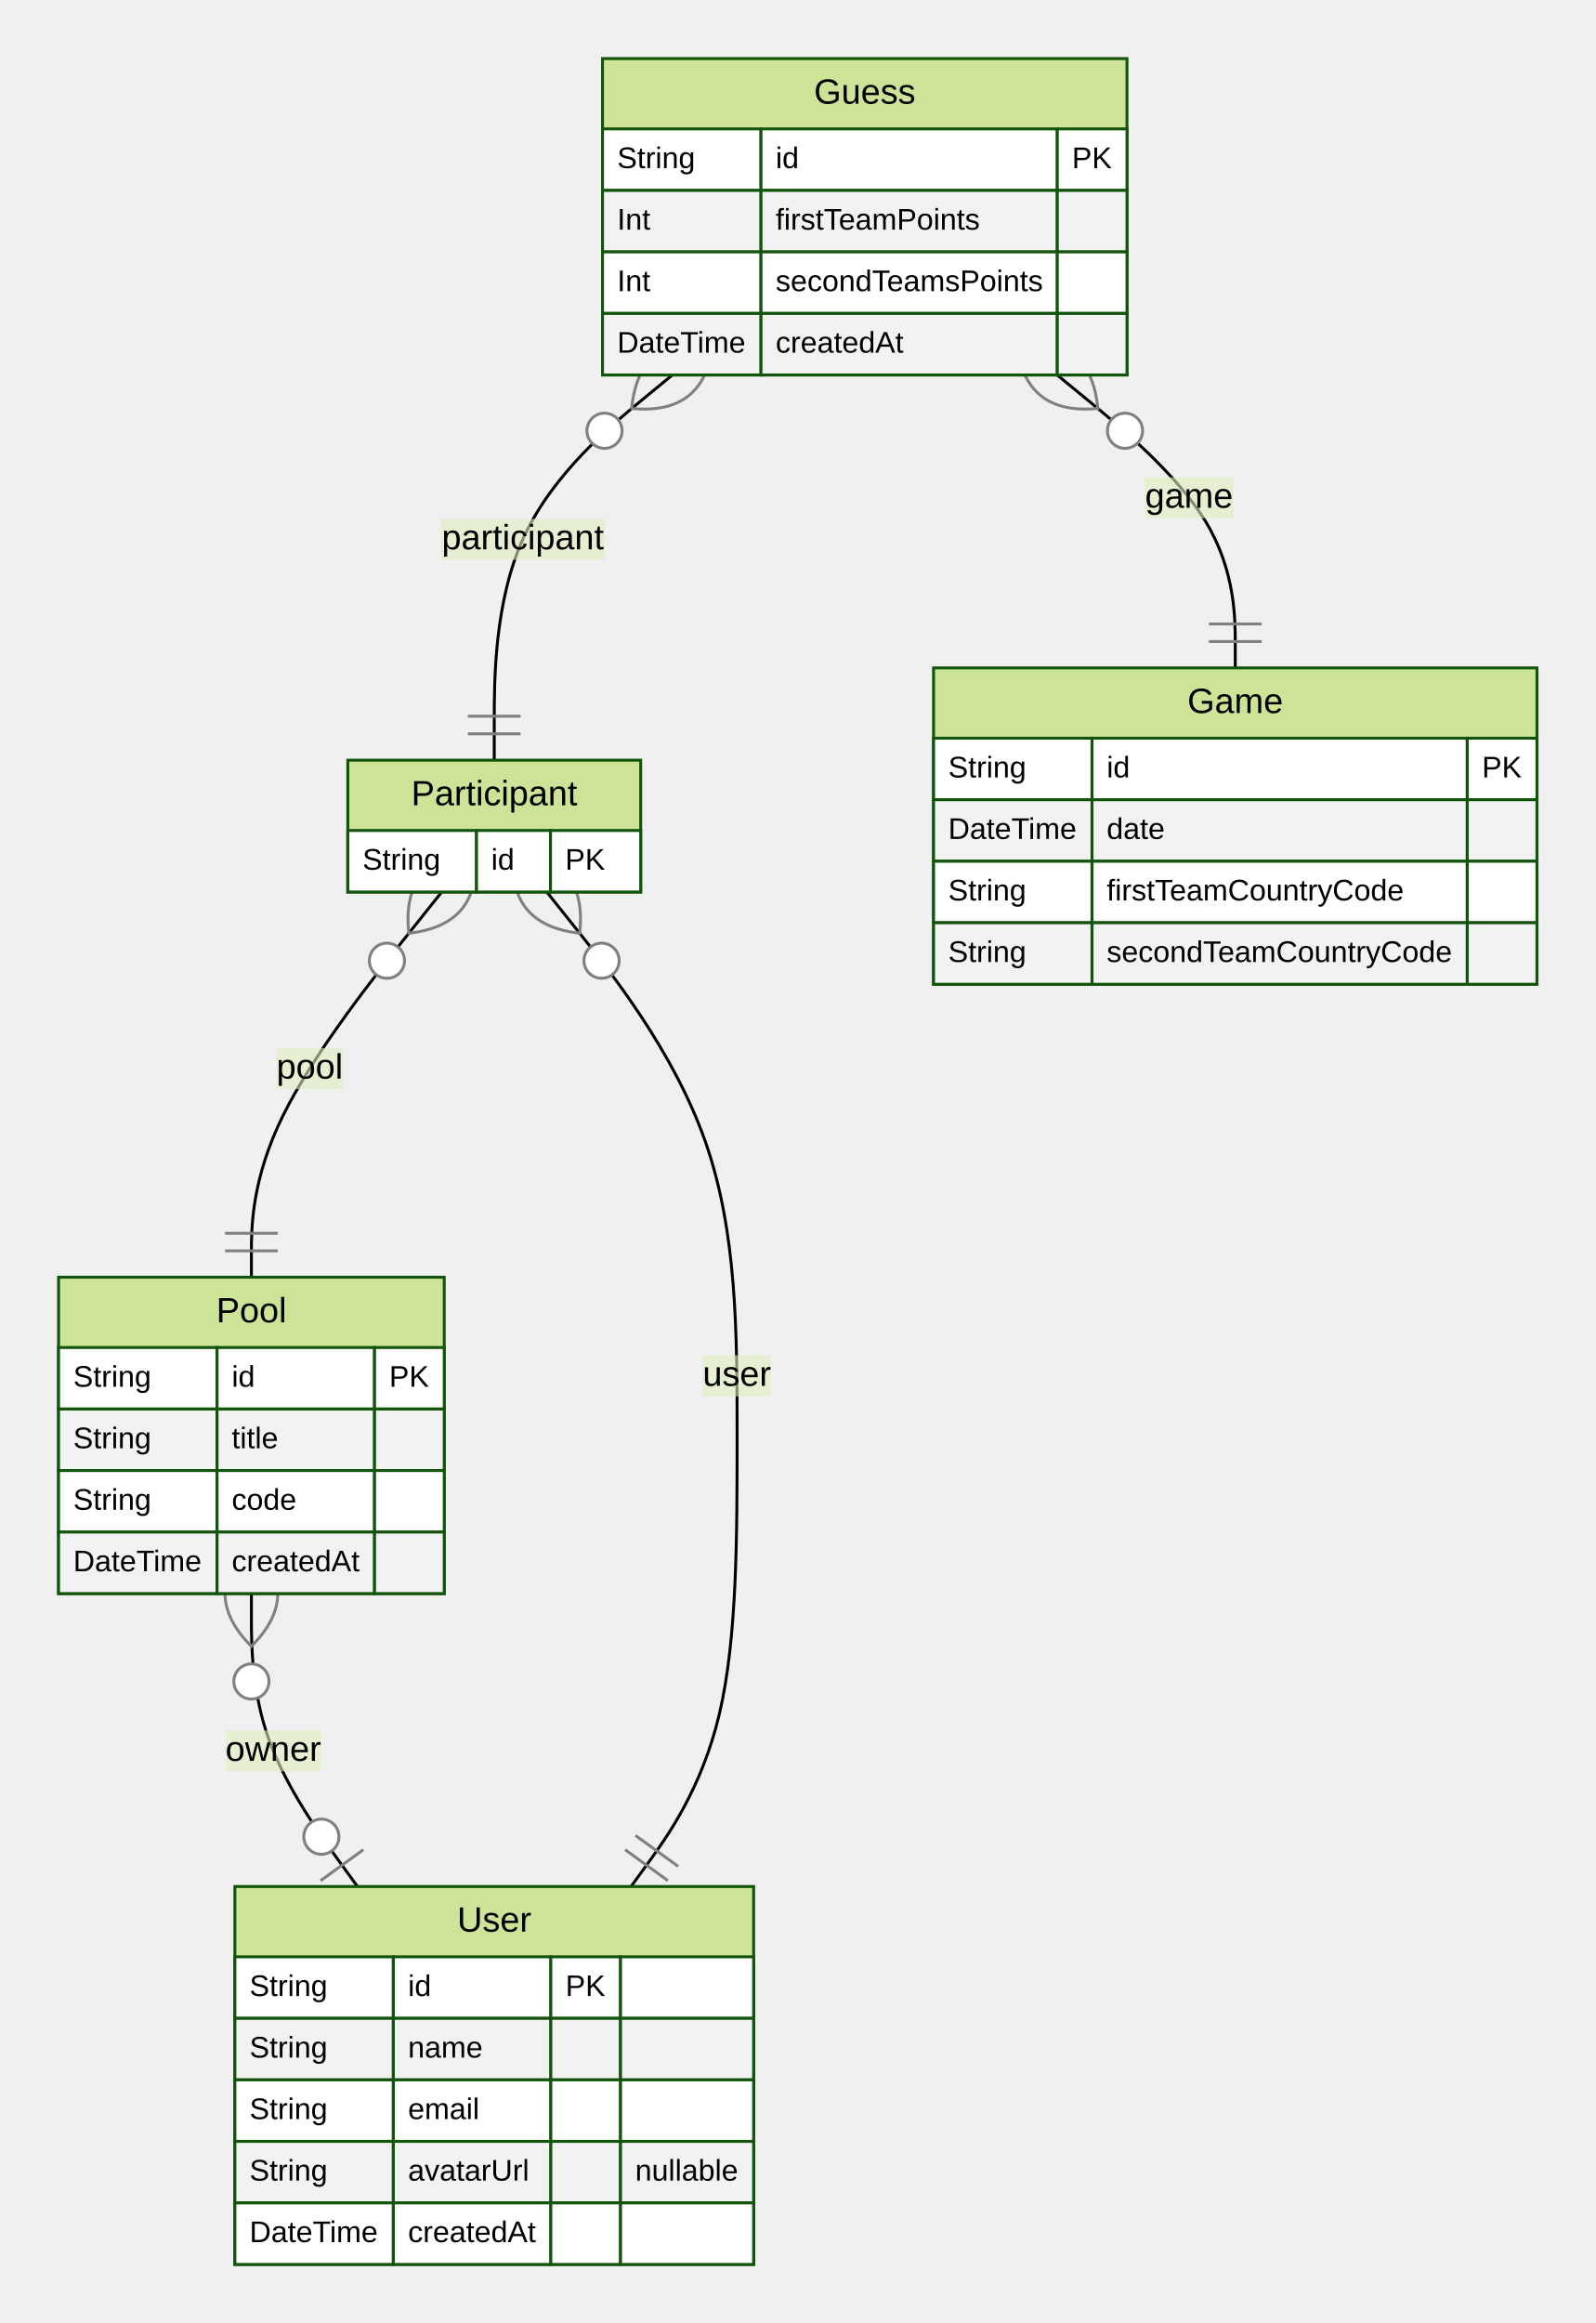
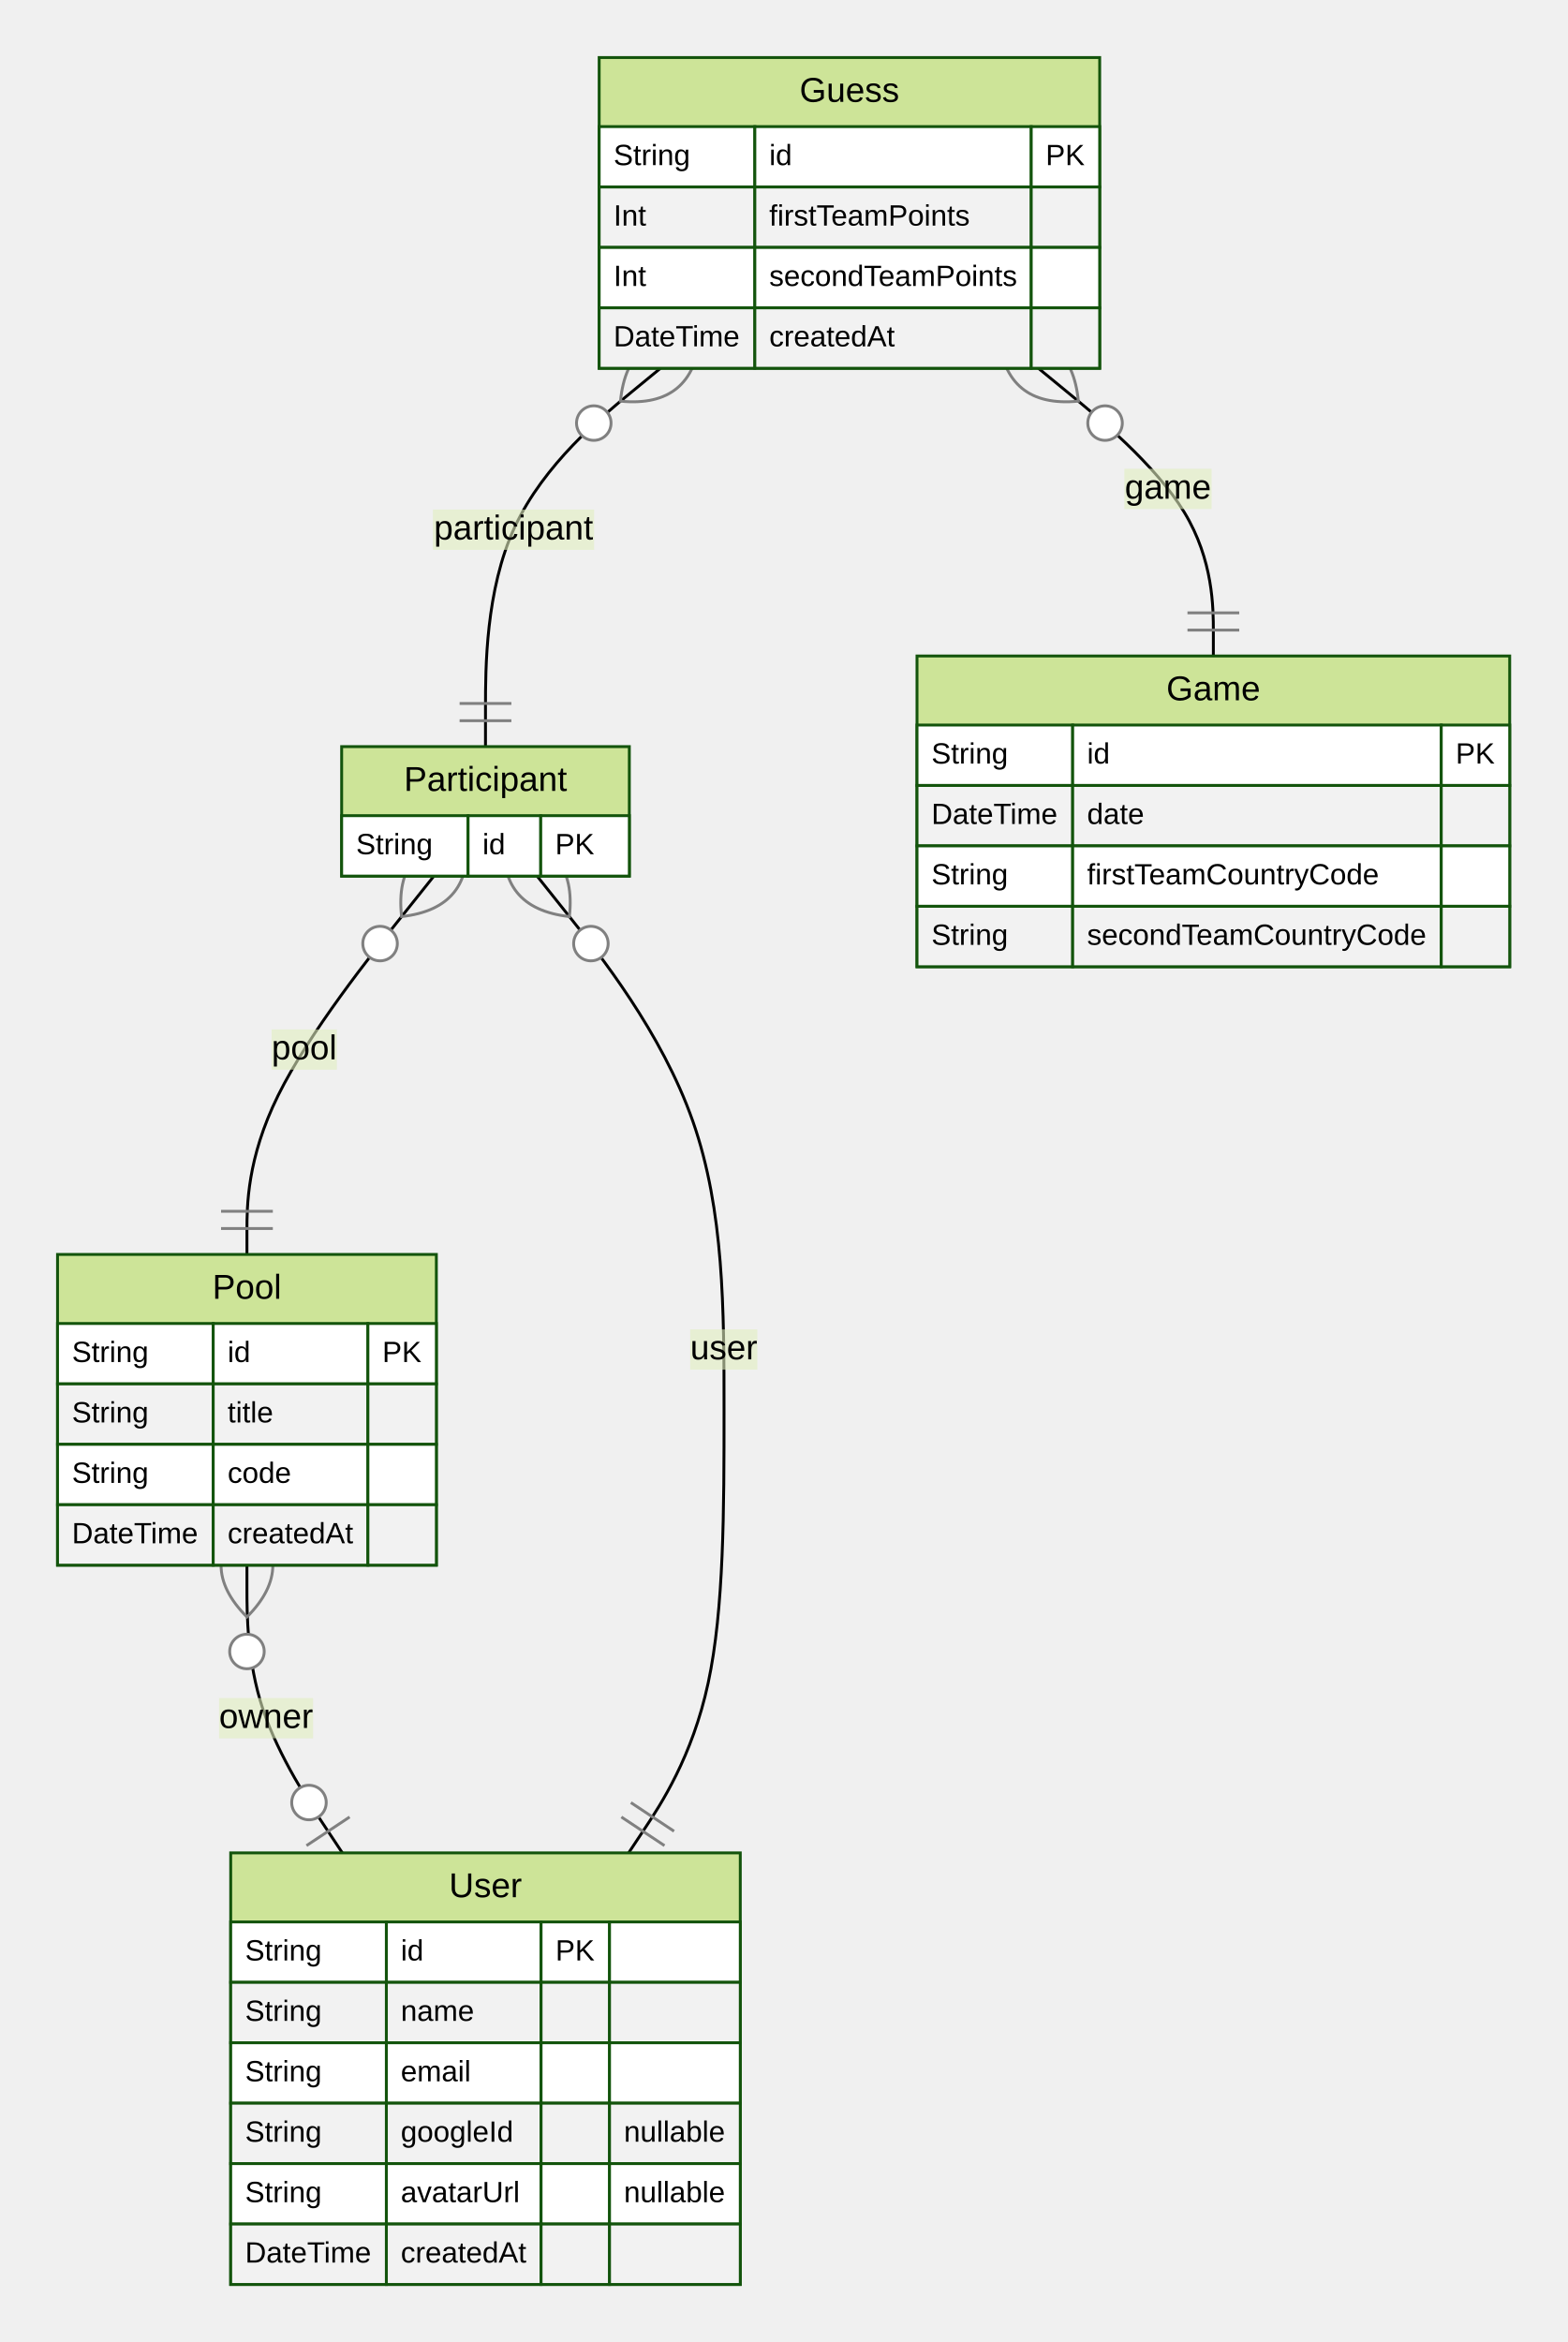
- <svg xmlns="http://www.w3.org/2000/svg" aria-labelledby="chart-title-mermaid-0 chart-desc-mermaid-0" role="img" viewBox="0 0 544.791 793" style="max-width: 544.791px; background-color: white;" width="100%" id="mermaid-0">
+ <svg xmlns="http://www.w3.org/2000/svg" aria-labelledby="chart-title-mermaid-0 chart-desc-mermaid-0" role="img" viewBox="0 0 544.791 814" style="max-width: 544.791px; background-color: white;" width="100%" id="mermaid-0">
  <style>#mermaid-0 {font-family:"trebuchet ms",verdana,arial,sans-serif;font-size:16px;fill:#000000;}#mermaid-0 .error-icon{fill:#552222;}#mermaid-0 .error-text{fill:#552222;stroke:#552222;}#mermaid-0 .edge-thickness-normal{stroke-width:2px;}#mermaid-0 .edge-thickness-thick{stroke-width:3.5px;}#mermaid-0 .edge-pattern-solid{stroke-dasharray:0;}#mermaid-0 .edge-pattern-dashed{stroke-dasharray:3;}#mermaid-0 .edge-pattern-dotted{stroke-dasharray:2;}#mermaid-0 .marker{fill:#000000;stroke:#000000;}#mermaid-0 .marker.cross{stroke:#000000;}#mermaid-0 svg{font-family:"trebuchet ms",verdana,arial,sans-serif;font-size:16px;}#mermaid-0 .entityBox{fill:#cde498;stroke:#13540c;}#mermaid-0 .attributeBoxOdd{fill:#ffffff;stroke:#13540c;}#mermaid-0 .attributeBoxEven{fill:#f2f2f2;stroke:#13540c;}#mermaid-0 .relationshipLabelBox{fill:hsl(78.158, 58.462%, 84.51%);opacity:0.7;background-color:hsl(78.158, 58.462%, 84.51%);}#mermaid-0 .relationshipLabelBox rect{opacity:0.5;}#mermaid-0 .relationshipLine{stroke:#000000;}#mermaid-0 :root{--mermaid-font-family:"trebuchet ms",verdana,arial,sans-serif;}</style>
  <g />
  <defs>
    <marker orient="auto" markerHeight="18" markerWidth="18" refY="9" refX="0" id="ONLY_ONE_START">
      <path d="M9,0 L9,18 M15,0 L15,18" fill="none" stroke="gray" />
    </marker>
  </defs>
  <defs>
    <marker orient="auto" markerHeight="18" markerWidth="18" refY="9" refX="18" id="ONLY_ONE_END">
      <path d="M3,0 L3,18 M9,0 L9,18" fill="none" stroke="gray" />
    </marker>
  </defs>
  <defs>
    <marker orient="auto" markerHeight="18" markerWidth="30" refY="9" refX="0" id="ZERO_OR_ONE_START">
      <circle r="6" cy="9" cx="21" fill="white" stroke="gray" />
      <path d="M9,0 L9,18" fill="none" stroke="gray" />
    </marker>
  </defs>
  <defs>
    <marker orient="auto" markerHeight="18" markerWidth="30" refY="9" refX="30" id="ZERO_OR_ONE_END">
      <circle r="6" cy="9" cx="9" fill="white" stroke="gray" />
      <path d="M21,0 L21,18" fill="none" stroke="gray" />
    </marker>
  </defs>
  <defs>
    <marker orient="auto" markerHeight="36" markerWidth="45" refY="18" refX="18" id="ONE_OR_MORE_START">
      <path d="M0,18 Q 18,0 36,18 Q 18,36 0,18 M42,9 L42,27" fill="none" stroke="gray" />
    </marker>
  </defs>
  <defs>
    <marker orient="auto" markerHeight="36" markerWidth="45" refY="18" refX="27" id="ONE_OR_MORE_END">
      <path d="M3,9 L3,27 M9,18 Q27,0 45,18 Q27,36 9,18" fill="none" stroke="gray" />
    </marker>
  </defs>
  <defs>
    <marker orient="auto" markerHeight="36" markerWidth="57" refY="18" refX="18" id="ZERO_OR_MORE_START">
      <circle r="6" cy="18" cx="48" fill="white" stroke="gray" />
      <path d="M0,18 Q18,0 36,18 Q18,36 0,18" fill="none" stroke="gray" />
    </marker>
  </defs>
  <defs>
    <marker orient="auto" markerHeight="36" markerWidth="57" refY="18" refX="39" id="ZERO_OR_MORE_END">
      <circle r="6" cy="18" cx="9" fill="white" stroke="gray" />
      <path d="M21,18 Q39,0 57,18 Q39,36 21,18" fill="none" stroke="gray" />
    </marker>
  </defs>
-   <path marker-start="url(#ZERO_OR_MORE_START)" marker-end="url(#ZERO_OR_ONE_END)" fill="none" stroke="gray" d="M85.841,544L85.841,552.333C85.841,560.667,85.841,577.333,91.876,594C97.911,610.667,109.981,627.333,116.016,635.667L122.051,644" class="er relationshipLine" />
-   <path marker-start="url(#ZERO_OR_MORE_START)" marker-end="url(#ONLY_ONE_END)" fill="none" stroke="gray" d="M186.702,304.5L197.532,318.083C208.362,331.667,230.023,358.833,240.853,389.75C251.683,420.667,251.683,455.333,251.683,490C251.683,524.667,251.683,559.333,245.648,585C239.613,610.667,227.543,627.333,221.508,635.667L215.473,644" class="er relationshipLine" />
+   <path marker-start="url(#ZERO_OR_MORE_START)" marker-end="url(#ZERO_OR_ONE_END)" fill="none" stroke="gray" d="M85.841,544L85.841,552.333C85.841,560.667,85.841,577.333,91.37,594C96.898,610.667,107.954,627.333,113.482,635.667L119.01,644" class="er relationshipLine" />
+   <path marker-start="url(#ZERO_OR_MORE_START)" marker-end="url(#ONLY_ONE_END)" fill="none" stroke="gray" d="M186.702,304.5L197.532,318.083C208.362,331.667,230.023,358.833,240.853,389.75C251.683,420.667,251.683,455.333,251.683,490C251.683,524.667,251.683,559.333,246.155,585C240.627,610.667,229.571,627.333,224.043,635.667L218.515,644" class="er relationshipLine" />
  <path marker-start="url(#ZERO_OR_MORE_START)" marker-end="url(#ONLY_ONE_END)" fill="none" stroke="gray" d="M150.823,304.5L139.992,318.083C129.162,331.667,107.502,358.833,96.672,380.75C85.841,402.667,85.841,419.333,85.841,427.667L85.841,436" class="er relationshipLine" />
  <path marker-start="url(#ZERO_OR_MORE_START)" marker-end="url(#ONLY_ONE_END)" fill="none" stroke="gray" d="M229.583,128L219.446,136.333C209.309,144.667,189.036,161.333,178.899,183.25C168.762,205.167,168.762,232.333,168.762,245.917L168.762,259.5" class="er relationshipLine" />
  <path marker-start="url(#ZERO_OR_MORE_START)" marker-end="url(#ONLY_ONE_END)" fill="none" stroke="gray" d="M360.956,128L371.093,136.333C381.23,144.667,401.503,161.333,411.64,178C421.777,194.667,421.777,211.333,421.777,219.667L421.777,228" class="er relationshipLine" />
  <g transform="translate(20,436 )" id="Pool">
    <rect height="108" width="131.683" y="0" x="0" stroke="gray" fill-opacity="100%" fill="honeydew" class="er entityBox" />
    <text transform="translate(65.84149,12)" style="font-family: &quot;trebuchet ms&quot;, verdana, arial, sans-serif;; font-size: 12px" text-anchor="middle" dominant-baseline="middle" y="0" x="0" id="entity-Pool" class="er entityLabel">Pool</text>
    <rect height="21" width="54.113" y="24" x="0" stroke="gray" fill-opacity="100%" fill="honeydew" class="er attributeBoxOdd" />
    <text transform="translate(5,34.5)" style="font-family: &quot;trebuchet ms&quot;, verdana, arial, sans-serif;; font-size: 10.2px" text-anchor="left" dominant-baseline="middle" y="0" x="0" id="entity-Pool-attr-1-type" class="er entityLabel">String</text>
    <rect height="21" width="53.775" y="24" x="54.113" stroke="gray" fill-opacity="100%" fill="honeydew" class="er attributeBoxOdd" />
    <text transform="translate(59.11313,34.5)" style="font-family: &quot;trebuchet ms&quot;, verdana, arial, sans-serif;; font-size: 10.2px" text-anchor="left" dominant-baseline="middle" y="0" x="0" id="entity-Pool-attr-1-name" class="er entityLabel">id</text>
    <rect height="21" width="23.795" y="24" x="107.888" stroke="gray" fill-opacity="100%" fill="honeydew" class="er attributeBoxOdd" />
    <text transform="translate(112.888,34.5)" style="font-family: &quot;trebuchet ms&quot;, verdana, arial, sans-serif;; font-size: 10.2px" text-anchor="left" dominant-baseline="middle" y="0" x="0" id="entity-Pool-attr-1-key" class="er entityLabel">PK</text>
    <rect height="21" width="54.113" y="45" x="0" stroke="gray" fill-opacity="100%" fill="honeydew" class="er attributeBoxEven" />
    <text transform="translate(5,55.5)" style="font-family: &quot;trebuchet ms&quot;, verdana, arial, sans-serif;; font-size: 10.2px" text-anchor="left" dominant-baseline="middle" y="0" x="0" id="entity-Pool-attr-2-type" class="er entityLabel">String</text>
    <rect height="21" width="53.775" y="45" x="54.113" stroke="gray" fill-opacity="100%" fill="honeydew" class="er attributeBoxEven" />
    <text transform="translate(59.11313,55.5)" style="font-family: &quot;trebuchet ms&quot;, verdana, arial, sans-serif;; font-size: 10.2px" text-anchor="left" dominant-baseline="middle" y="0" x="0" id="entity-Pool-attr-2-name" class="er entityLabel">title</text>
    <rect height="21" width="23.795" y="45" x="107.888" stroke="gray" fill-opacity="100%" fill="honeydew" class="er attributeBoxEven" />
    <text transform="translate(112.888,55.5)" style="font-family: &quot;trebuchet ms&quot;, verdana, arial, sans-serif;; font-size: 10.2px" text-anchor="left" dominant-baseline="middle" y="0" x="0" id="entity-Pool-attr-2-key" class="er entityLabel" />
    <rect height="21" width="54.113" y="66" x="0" stroke="gray" fill-opacity="100%" fill="honeydew" class="er attributeBoxOdd" />
    <text transform="translate(5,76.5)" style="font-family: &quot;trebuchet ms&quot;, verdana, arial, sans-serif;; font-size: 10.2px" text-anchor="left" dominant-baseline="middle" y="0" x="0" id="entity-Pool-attr-3-type" class="er entityLabel">String</text>
    <rect height="21" width="53.775" y="66" x="54.113" stroke="gray" fill-opacity="100%" fill="honeydew" class="er attributeBoxOdd" />
    <text transform="translate(59.11313,76.5)" style="font-family: &quot;trebuchet ms&quot;, verdana, arial, sans-serif;; font-size: 10.2px" text-anchor="left" dominant-baseline="middle" y="0" x="0" id="entity-Pool-attr-3-name" class="er entityLabel">code</text>
    <rect height="21" width="23.795" y="66" x="107.888" stroke="gray" fill-opacity="100%" fill="honeydew" class="er attributeBoxOdd" />
    <text transform="translate(112.888,76.5)" style="font-family: &quot;trebuchet ms&quot;, verdana, arial, sans-serif;; font-size: 10.2px" text-anchor="left" dominant-baseline="middle" y="0" x="0" id="entity-Pool-attr-3-key" class="er entityLabel" />
    <rect height="21" width="54.113" y="87" x="0" stroke="gray" fill-opacity="100%" fill="honeydew" class="er attributeBoxEven" />
    <text transform="translate(5,97.5)" style="font-family: &quot;trebuchet ms&quot;, verdana, arial, sans-serif;; font-size: 10.2px" text-anchor="left" dominant-baseline="middle" y="0" x="0" id="entity-Pool-attr-4-type" class="er entityLabel">DateTime</text>
    <rect height="21" width="53.775" y="87" x="54.113" stroke="gray" fill-opacity="100%" fill="honeydew" class="er attributeBoxEven" />
    <text transform="translate(59.11313,97.5)" style="font-family: &quot;trebuchet ms&quot;, verdana, arial, sans-serif;; font-size: 10.2px" text-anchor="left" dominant-baseline="middle" y="0" x="0" id="entity-Pool-attr-4-name" class="er entityLabel">createdAt</text>
    <rect height="21" width="23.795" y="87" x="107.888" stroke="gray" fill-opacity="100%" fill="honeydew" class="er attributeBoxEven" />
    <text transform="translate(112.888,97.5)" style="font-family: &quot;trebuchet ms&quot;, verdana, arial, sans-serif;; font-size: 10.2px" text-anchor="left" dominant-baseline="middle" y="0" x="0" id="entity-Pool-attr-4-key" class="er entityLabel" />
  </g>
  <g transform="translate(118.7622,259.5 )" id="Participant">
    <rect height="45" width="100" y="0" x="0" stroke="gray" fill-opacity="100%" fill="honeydew" class="er entityBox" />
    <text transform="translate(50,12)" style="font-family: &quot;trebuchet ms&quot;, verdana, arial, sans-serif;; font-size: 12px" text-anchor="middle" dominant-baseline="middle" y="0" x="0" id="entity-Participant" class="er entityLabel">Participant</text>
    <rect height="21" width="43.945" y="24" x="0" stroke="gray" fill-opacity="100%" fill="honeydew" class="er attributeBoxOdd" />
    <text transform="translate(5,34.5)" style="font-family: &quot;trebuchet ms&quot;, verdana, arial, sans-serif;; font-size: 10.2px" text-anchor="left" dominant-baseline="middle" y="0" x="0" id="entity-Participant-attr-1-type" class="er entityLabel">String</text>
    <rect height="21" width="25.262" y="24" x="43.945" stroke="gray" fill-opacity="100%" fill="honeydew" class="er attributeBoxOdd" />
    <text transform="translate(48.94526,34.5)" style="font-family: &quot;trebuchet ms&quot;, verdana, arial, sans-serif;; font-size: 10.2px" text-anchor="left" dominant-baseline="middle" y="0" x="0" id="entity-Participant-attr-1-name" class="er entityLabel">id</text>
    <rect height="21" width="30.793" y="24" x="69.207" stroke="gray" fill-opacity="100%" fill="honeydew" class="er attributeBoxOdd" />
    <text transform="translate(74.20681,34.5)" style="font-family: &quot;trebuchet ms&quot;, verdana, arial, sans-serif;; font-size: 10.2px" text-anchor="left" dominant-baseline="middle" y="0" x="0" id="entity-Participant-attr-1-key" class="er entityLabel">PK</text>
  </g>
  <g transform="translate(80.19414,644 )" id="User">
-     <rect height="129" width="177.136" y="0" x="0" stroke="gray" fill-opacity="100%" fill="honeydew" class="er entityBox" />
+     <rect height="150" width="177.136" y="0" x="0" stroke="gray" fill-opacity="100%" fill="honeydew" class="er entityBox" />
    <text transform="translate(88.5681,12)" style="font-family: &quot;trebuchet ms&quot;, verdana, arial, sans-serif;; font-size: 12px" text-anchor="middle" dominant-baseline="middle" y="0" x="0" id="entity-User" class="er entityLabel">User</text>
    <rect height="21" width="54.113" y="24" x="0" stroke="gray" fill-opacity="100%" fill="honeydew" class="er attributeBoxOdd" />
    <text transform="translate(5,34.5)" style="font-family: &quot;trebuchet ms&quot;, verdana, arial, sans-serif;; font-size: 10.2px" text-anchor="left" dominant-baseline="middle" y="0" x="0" id="entity-User-attr-1-type" class="er entityLabel">String</text>
    <rect height="21" width="53.775" y="24" x="54.113" stroke="gray" fill-opacity="100%" fill="honeydew" class="er attributeBoxOdd" />
    <text transform="translate(59.11313,34.5)" style="font-family: &quot;trebuchet ms&quot;, verdana, arial, sans-serif;; font-size: 10.2px" text-anchor="left" dominant-baseline="middle" y="0" x="0" id="entity-User-attr-1-name" class="er entityLabel">id</text>
    <rect height="21" width="23.795" y="24" x="107.888" stroke="gray" fill-opacity="100%" fill="honeydew" class="er attributeBoxOdd" />
    <text transform="translate(112.888,34.5)" style="font-family: &quot;trebuchet ms&quot;, verdana, arial, sans-serif;; font-size: 10.2px" text-anchor="left" dominant-baseline="middle" y="0" x="0" id="entity-User-attr-1-key" class="er entityLabel">PK</text>
    <rect height="21" width="45.453" y="24" x="131.683" stroke="gray" fill-opacity="100%" fill="honeydew" class="er attributeBoxOdd" />
    <text transform="translate(136.683,34.5)" style="font-family: &quot;trebuchet ms&quot;, verdana, arial, sans-serif;; font-size: 10.2px" text-anchor="left" dominant-baseline="middle" y="0" x="0" id="entity-User-attr-1-comment" class="er entityLabel" />
    <rect height="21" width="54.113" y="45" x="0" stroke="gray" fill-opacity="100%" fill="honeydew" class="er attributeBoxEven" />
    <text transform="translate(5,55.5)" style="font-family: &quot;trebuchet ms&quot;, verdana, arial, sans-serif;; font-size: 10.2px" text-anchor="left" dominant-baseline="middle" y="0" x="0" id="entity-User-attr-2-type" class="er entityLabel">String</text>
    <rect height="21" width="53.775" y="45" x="54.113" stroke="gray" fill-opacity="100%" fill="honeydew" class="er attributeBoxEven" />
    <text transform="translate(59.11313,55.5)" style="font-family: &quot;trebuchet ms&quot;, verdana, arial, sans-serif;; font-size: 10.2px" text-anchor="left" dominant-baseline="middle" y="0" x="0" id="entity-User-attr-2-name" class="er entityLabel">name</text>
    <rect height="21" width="23.795" y="45" x="107.888" stroke="gray" fill-opacity="100%" fill="honeydew" class="er attributeBoxEven" />
    <text transform="translate(112.888,55.5)" style="font-family: &quot;trebuchet ms&quot;, verdana, arial, sans-serif;; font-size: 10.2px" text-anchor="left" dominant-baseline="middle" y="0" x="0" id="entity-User-attr-2-key" class="er entityLabel" />
    <rect height="21" width="45.453" y="45" x="131.683" stroke="gray" fill-opacity="100%" fill="honeydew" class="er attributeBoxEven" />
    <text transform="translate(136.683,55.5)" style="font-family: &quot;trebuchet ms&quot;, verdana, arial, sans-serif;; font-size: 10.2px" text-anchor="left" dominant-baseline="middle" y="0" x="0" id="entity-User-attr-2-comment" class="er entityLabel" />
    <rect height="21" width="54.113" y="66" x="0" stroke="gray" fill-opacity="100%" fill="honeydew" class="er attributeBoxOdd" />
    <text transform="translate(5,76.5)" style="font-family: &quot;trebuchet ms&quot;, verdana, arial, sans-serif;; font-size: 10.2px" text-anchor="left" dominant-baseline="middle" y="0" x="0" id="entity-User-attr-3-type" class="er entityLabel">String</text>
    <rect height="21" width="53.775" y="66" x="54.113" stroke="gray" fill-opacity="100%" fill="honeydew" class="er attributeBoxOdd" />
    <text transform="translate(59.11313,76.5)" style="font-family: &quot;trebuchet ms&quot;, verdana, arial, sans-serif;; font-size: 10.2px" text-anchor="left" dominant-baseline="middle" y="0" x="0" id="entity-User-attr-3-name" class="er entityLabel">email</text>
    <rect height="21" width="23.795" y="66" x="107.888" stroke="gray" fill-opacity="100%" fill="honeydew" class="er attributeBoxOdd" />
    <text transform="translate(112.888,76.5)" style="font-family: &quot;trebuchet ms&quot;, verdana, arial, sans-serif;; font-size: 10.2px" text-anchor="left" dominant-baseline="middle" y="0" x="0" id="entity-User-attr-3-key" class="er entityLabel" />
    <rect height="21" width="45.453" y="66" x="131.683" stroke="gray" fill-opacity="100%" fill="honeydew" class="er attributeBoxOdd" />
    <text transform="translate(136.683,76.5)" style="font-family: &quot;trebuchet ms&quot;, verdana, arial, sans-serif;; font-size: 10.2px" text-anchor="left" dominant-baseline="middle" y="0" x="0" id="entity-User-attr-3-comment" class="er entityLabel" />
    <rect height="21" width="54.113" y="87" x="0" stroke="gray" fill-opacity="100%" fill="honeydew" class="er attributeBoxEven" />
    <text transform="translate(5,97.5)" style="font-family: &quot;trebuchet ms&quot;, verdana, arial, sans-serif;; font-size: 10.2px" text-anchor="left" dominant-baseline="middle" y="0" x="0" id="entity-User-attr-4-type" class="er entityLabel">String</text>
    <rect height="21" width="53.775" y="87" x="54.113" stroke="gray" fill-opacity="100%" fill="honeydew" class="er attributeBoxEven" />
-     <text transform="translate(59.11313,97.5)" style="font-family: &quot;trebuchet ms&quot;, verdana, arial, sans-serif;; font-size: 10.2px" text-anchor="left" dominant-baseline="middle" y="0" x="0" id="entity-User-attr-4-name" class="er entityLabel">avatarUrl</text>
+     <text transform="translate(59.11313,97.5)" style="font-family: &quot;trebuchet ms&quot;, verdana, arial, sans-serif;; font-size: 10.2px" text-anchor="left" dominant-baseline="middle" y="0" x="0" id="entity-User-attr-4-name" class="er entityLabel">googleId</text>
    <rect height="21" width="23.795" y="87" x="107.888" stroke="gray" fill-opacity="100%" fill="honeydew" class="er attributeBoxEven" />
    <text transform="translate(112.888,97.5)" style="font-family: &quot;trebuchet ms&quot;, verdana, arial, sans-serif;; font-size: 10.2px" text-anchor="left" dominant-baseline="middle" y="0" x="0" id="entity-User-attr-4-key" class="er entityLabel" />
    <rect height="21" width="45.453" y="87" x="131.683" stroke="gray" fill-opacity="100%" fill="honeydew" class="er attributeBoxEven" />
    <text transform="translate(136.683,97.5)" style="font-family: &quot;trebuchet ms&quot;, verdana, arial, sans-serif;; font-size: 10.2px" text-anchor="left" dominant-baseline="middle" y="0" x="0" id="entity-User-attr-4-comment" class="er entityLabel">nullable</text>
    <rect height="21" width="54.113" y="108" x="0" stroke="gray" fill-opacity="100%" fill="honeydew" class="er attributeBoxOdd" />
-     <text transform="translate(5,118.5)" style="font-family: &quot;trebuchet ms&quot;, verdana, arial, sans-serif;; font-size: 10.2px" text-anchor="left" dominant-baseline="middle" y="0" x="0" id="entity-User-attr-5-type" class="er entityLabel">DateTime</text>
+     <text transform="translate(5,118.5)" style="font-family: &quot;trebuchet ms&quot;, verdana, arial, sans-serif;; font-size: 10.2px" text-anchor="left" dominant-baseline="middle" y="0" x="0" id="entity-User-attr-5-type" class="er entityLabel">String</text>
    <rect height="21" width="53.775" y="108" x="54.113" stroke="gray" fill-opacity="100%" fill="honeydew" class="er attributeBoxOdd" />
-     <text transform="translate(59.11313,118.5)" style="font-family: &quot;trebuchet ms&quot;, verdana, arial, sans-serif;; font-size: 10.2px" text-anchor="left" dominant-baseline="middle" y="0" x="0" id="entity-User-attr-5-name" class="er entityLabel">createdAt</text>
+     <text transform="translate(59.11313,118.5)" style="font-family: &quot;trebuchet ms&quot;, verdana, arial, sans-serif;; font-size: 10.2px" text-anchor="left" dominant-baseline="middle" y="0" x="0" id="entity-User-attr-5-name" class="er entityLabel">avatarUrl</text>
    <rect height="21" width="23.795" y="108" x="107.888" stroke="gray" fill-opacity="100%" fill="honeydew" class="er attributeBoxOdd" />
    <text transform="translate(112.888,118.5)" style="font-family: &quot;trebuchet ms&quot;, verdana, arial, sans-serif;; font-size: 10.2px" text-anchor="left" dominant-baseline="middle" y="0" x="0" id="entity-User-attr-5-key" class="er entityLabel" />
    <rect height="21" width="45.453" y="108" x="131.683" stroke="gray" fill-opacity="100%" fill="honeydew" class="er attributeBoxOdd" />
-     <text transform="translate(136.683,118.5)" style="font-family: &quot;trebuchet ms&quot;, verdana, arial, sans-serif;; font-size: 10.2px" text-anchor="left" dominant-baseline="middle" y="0" x="0" id="entity-User-attr-5-comment" class="er entityLabel" />
+     <text transform="translate(136.683,118.5)" style="font-family: &quot;trebuchet ms&quot;, verdana, arial, sans-serif;; font-size: 10.2px" text-anchor="left" dominant-baseline="middle" y="0" x="0" id="entity-User-attr-5-comment" class="er entityLabel">nullable</text>
+     <rect height="21" width="54.113" y="129" x="0" stroke="gray" fill-opacity="100%" fill="honeydew" class="er attributeBoxEven" />
+     <text transform="translate(5,139.5)" style="font-family: &quot;trebuchet ms&quot;, verdana, arial, sans-serif;; font-size: 10.2px" text-anchor="left" dominant-baseline="middle" y="0" x="0" id="entity-User-attr-6-type" class="er entityLabel">DateTime</text>
+     <rect height="21" width="53.775" y="129" x="54.113" stroke="gray" fill-opacity="100%" fill="honeydew" class="er attributeBoxEven" />
+     <text transform="translate(59.11313,139.5)" style="font-family: &quot;trebuchet ms&quot;, verdana, arial, sans-serif;; font-size: 10.2px" text-anchor="left" dominant-baseline="middle" y="0" x="0" id="entity-User-attr-6-name" class="er entityLabel">createdAt</text>
+     <rect height="21" width="23.795" y="129" x="107.888" stroke="gray" fill-opacity="100%" fill="honeydew" class="er attributeBoxEven" />
+     <text transform="translate(112.888,139.5)" style="font-family: &quot;trebuchet ms&quot;, verdana, arial, sans-serif;; font-size: 10.2px" text-anchor="left" dominant-baseline="middle" y="0" x="0" id="entity-User-attr-6-key" class="er entityLabel" />
+     <rect height="21" width="45.453" y="129" x="131.683" stroke="gray" fill-opacity="100%" fill="honeydew" class="er attributeBoxEven" />
+     <text transform="translate(136.683,139.5)" style="font-family: &quot;trebuchet ms&quot;, verdana, arial, sans-serif;; font-size: 10.2px" text-anchor="left" dominant-baseline="middle" y="0" x="0" id="entity-User-attr-6-comment" class="er entityLabel" />
  </g>
  <g transform="translate(318.7622,228 )" id="Game">
    <rect height="108" width="206.029" y="0" x="0" stroke="gray" fill-opacity="100%" fill="honeydew" class="er entityBox" />
    <text transform="translate(103.0145,12)" style="font-family: &quot;trebuchet ms&quot;, verdana, arial, sans-serif;; font-size: 12px" text-anchor="middle" dominant-baseline="middle" y="0" x="0" id="entity-Game" class="er entityLabel">Game</text>
    <rect height="21" width="54.113" y="24" x="0" stroke="gray" fill-opacity="100%" fill="honeydew" class="er attributeBoxOdd" />
    <text transform="translate(5,34.5)" style="font-family: &quot;trebuchet ms&quot;, verdana, arial, sans-serif;; font-size: 10.2px" text-anchor="left" dominant-baseline="middle" y="0" x="0" id="entity-Game-attr-1-type" class="er entityLabel">String</text>
    <rect height="21" width="128.121" y="24" x="54.113" stroke="gray" fill-opacity="100%" fill="honeydew" class="er attributeBoxOdd" />
    <text transform="translate(59.11313,34.5)" style="font-family: &quot;trebuchet ms&quot;, verdana, arial, sans-serif;; font-size: 10.2px" text-anchor="left" dominant-baseline="middle" y="0" x="0" id="entity-Game-attr-1-name" class="er entityLabel">id</text>
    <rect height="21" width="23.795" y="24" x="182.234" stroke="gray" fill-opacity="100%" fill="honeydew" class="er attributeBoxOdd" />
    <text transform="translate(187.2339,34.5)" style="font-family: &quot;trebuchet ms&quot;, verdana, arial, sans-serif;; font-size: 10.2px" text-anchor="left" dominant-baseline="middle" y="0" x="0" id="entity-Game-attr-1-key" class="er entityLabel">PK</text>
    <rect height="21" width="54.113" y="45" x="0" stroke="gray" fill-opacity="100%" fill="honeydew" class="er attributeBoxEven" />
    <text transform="translate(5,55.5)" style="font-family: &quot;trebuchet ms&quot;, verdana, arial, sans-serif;; font-size: 10.2px" text-anchor="left" dominant-baseline="middle" y="0" x="0" id="entity-Game-attr-2-type" class="er entityLabel">DateTime</text>
    <rect height="21" width="128.121" y="45" x="54.113" stroke="gray" fill-opacity="100%" fill="honeydew" class="er attributeBoxEven" />
    <text transform="translate(59.11313,55.5)" style="font-family: &quot;trebuchet ms&quot;, verdana, arial, sans-serif;; font-size: 10.2px" text-anchor="left" dominant-baseline="middle" y="0" x="0" id="entity-Game-attr-2-name" class="er entityLabel">date</text>
    <rect height="21" width="23.795" y="45" x="182.234" stroke="gray" fill-opacity="100%" fill="honeydew" class="er attributeBoxEven" />
    <text transform="translate(187.2339,55.5)" style="font-family: &quot;trebuchet ms&quot;, verdana, arial, sans-serif;; font-size: 10.2px" text-anchor="left" dominant-baseline="middle" y="0" x="0" id="entity-Game-attr-2-key" class="er entityLabel" />
    <rect height="21" width="54.113" y="66" x="0" stroke="gray" fill-opacity="100%" fill="honeydew" class="er attributeBoxOdd" />
    <text transform="translate(5,76.5)" style="font-family: &quot;trebuchet ms&quot;, verdana, arial, sans-serif;; font-size: 10.2px" text-anchor="left" dominant-baseline="middle" y="0" x="0" id="entity-Game-attr-3-type" class="er entityLabel">String</text>
    <rect height="21" width="128.121" y="66" x="54.113" stroke="gray" fill-opacity="100%" fill="honeydew" class="er attributeBoxOdd" />
    <text transform="translate(59.11313,76.5)" style="font-family: &quot;trebuchet ms&quot;, verdana, arial, sans-serif;; font-size: 10.2px" text-anchor="left" dominant-baseline="middle" y="0" x="0" id="entity-Game-attr-3-name" class="er entityLabel">firstTeamCountryCode</text>
    <rect height="21" width="23.795" y="66" x="182.234" stroke="gray" fill-opacity="100%" fill="honeydew" class="er attributeBoxOdd" />
    <text transform="translate(187.2339,76.5)" style="font-family: &quot;trebuchet ms&quot;, verdana, arial, sans-serif;; font-size: 10.2px" text-anchor="left" dominant-baseline="middle" y="0" x="0" id="entity-Game-attr-3-key" class="er entityLabel" />
    <rect height="21" width="54.113" y="87" x="0" stroke="gray" fill-opacity="100%" fill="honeydew" class="er attributeBoxEven" />
    <text transform="translate(5,97.5)" style="font-family: &quot;trebuchet ms&quot;, verdana, arial, sans-serif;; font-size: 10.2px" text-anchor="left" dominant-baseline="middle" y="0" x="0" id="entity-Game-attr-4-type" class="er entityLabel">String</text>
    <rect height="21" width="128.121" y="87" x="54.113" stroke="gray" fill-opacity="100%" fill="honeydew" class="er attributeBoxEven" />
    <text transform="translate(59.11313,97.5)" style="font-family: &quot;trebuchet ms&quot;, verdana, arial, sans-serif;; font-size: 10.2px" text-anchor="left" dominant-baseline="middle" y="0" x="0" id="entity-Game-attr-4-name" class="er entityLabel">secondTeamCountryCode</text>
    <rect height="21" width="23.795" y="87" x="182.234" stroke="gray" fill-opacity="100%" fill="honeydew" class="er attributeBoxEven" />
    <text transform="translate(187.2339,97.5)" style="font-family: &quot;trebuchet ms&quot;, verdana, arial, sans-serif;; font-size: 10.2px" text-anchor="left" dominant-baseline="middle" y="0" x="0" id="entity-Game-attr-4-key" class="er entityLabel" />
  </g>
-   <g transform="translate(205.7295,20 )" id="Guess">
-     <rect height="108" width="179.08" y="0" x="0" stroke="gray" fill-opacity="100%" fill="honeydew" class="er entityBox" />
-     <text transform="translate(89.53999,12)" style="font-family: &quot;trebuchet ms&quot;, verdana, arial, sans-serif;; font-size: 12px" text-anchor="middle" dominant-baseline="middle" y="0" x="0" id="entity-Guess" class="er entityLabel">Guess</text>
+   <g transform="translate(208.2763,20 )" id="Guess">
+     <rect height="108" width="173.986" y="0" x="0" stroke="gray" fill-opacity="100%" fill="honeydew" class="er entityBox" />
+     <text transform="translate(86.99312,12)" style="font-family: &quot;trebuchet ms&quot;, verdana, arial, sans-serif;; font-size: 12px" text-anchor="middle" dominant-baseline="middle" y="0" x="0" id="entity-Guess" class="er entityLabel">Guess</text>
    <rect height="21" width="54.113" y="24" x="0" stroke="gray" fill-opacity="100%" fill="honeydew" class="er attributeBoxOdd" />
    <text transform="translate(5,34.5)" style="font-family: &quot;trebuchet ms&quot;, verdana, arial, sans-serif;; font-size: 10.2px" text-anchor="left" dominant-baseline="middle" y="0" x="0" id="entity-Guess-attr-1-type" class="er entityLabel">String</text>
-     <rect height="21" width="101.172" y="24" x="54.113" stroke="gray" fill-opacity="100%" fill="honeydew" class="er attributeBoxOdd" />
+     <rect height="21" width="96.078" y="24" x="54.113" stroke="gray" fill-opacity="100%" fill="honeydew" class="er attributeBoxOdd" />
    <text transform="translate(59.11313,34.5)" style="font-family: &quot;trebuchet ms&quot;, verdana, arial, sans-serif;; font-size: 10.2px" text-anchor="left" dominant-baseline="middle" y="0" x="0" id="entity-Guess-attr-1-name" class="er entityLabel">id</text>
-     <rect height="21" width="23.795" y="24" x="155.285" stroke="gray" fill-opacity="100%" fill="honeydew" class="er attributeBoxOdd" />
-     <text transform="translate(160.285,34.5)" style="font-family: &quot;trebuchet ms&quot;, verdana, arial, sans-serif;; font-size: 10.2px" text-anchor="left" dominant-baseline="middle" y="0" x="0" id="entity-Guess-attr-1-key" class="er entityLabel">PK</text>
+     <rect height="21" width="23.795" y="24" x="150.191" stroke="gray" fill-opacity="100%" fill="honeydew" class="er attributeBoxOdd" />
+     <text transform="translate(155.1913,34.5)" style="font-family: &quot;trebuchet ms&quot;, verdana, arial, sans-serif;; font-size: 10.2px" text-anchor="left" dominant-baseline="middle" y="0" x="0" id="entity-Guess-attr-1-key" class="er entityLabel">PK</text>
    <rect height="21" width="54.113" y="45" x="0" stroke="gray" fill-opacity="100%" fill="honeydew" class="er attributeBoxEven" />
    <text transform="translate(5,55.5)" style="font-family: &quot;trebuchet ms&quot;, verdana, arial, sans-serif;; font-size: 10.2px" text-anchor="left" dominant-baseline="middle" y="0" x="0" id="entity-Guess-attr-2-type" class="er entityLabel">Int</text>
-     <rect height="21" width="101.172" y="45" x="54.113" stroke="gray" fill-opacity="100%" fill="honeydew" class="er attributeBoxEven" />
+     <rect height="21" width="96.078" y="45" x="54.113" stroke="gray" fill-opacity="100%" fill="honeydew" class="er attributeBoxEven" />
    <text transform="translate(59.11313,55.5)" style="font-family: &quot;trebuchet ms&quot;, verdana, arial, sans-serif;; font-size: 10.2px" text-anchor="left" dominant-baseline="middle" y="0" x="0" id="entity-Guess-attr-2-name" class="er entityLabel">firstTeamPoints</text>
-     <rect height="21" width="23.795" y="45" x="155.285" stroke="gray" fill-opacity="100%" fill="honeydew" class="er attributeBoxEven" />
-     <text transform="translate(160.285,55.5)" style="font-family: &quot;trebuchet ms&quot;, verdana, arial, sans-serif;; font-size: 10.2px" text-anchor="left" dominant-baseline="middle" y="0" x="0" id="entity-Guess-attr-2-key" class="er entityLabel" />
+     <rect height="21" width="23.795" y="45" x="150.191" stroke="gray" fill-opacity="100%" fill="honeydew" class="er attributeBoxEven" />
+     <text transform="translate(155.1913,55.5)" style="font-family: &quot;trebuchet ms&quot;, verdana, arial, sans-serif;; font-size: 10.2px" text-anchor="left" dominant-baseline="middle" y="0" x="0" id="entity-Guess-attr-2-key" class="er entityLabel" />
    <rect height="21" width="54.113" y="66" x="0" stroke="gray" fill-opacity="100%" fill="honeydew" class="er attributeBoxOdd" />
    <text transform="translate(5,76.5)" style="font-family: &quot;trebuchet ms&quot;, verdana, arial, sans-serif;; font-size: 10.2px" text-anchor="left" dominant-baseline="middle" y="0" x="0" id="entity-Guess-attr-3-type" class="er entityLabel">Int</text>
-     <rect height="21" width="101.172" y="66" x="54.113" stroke="gray" fill-opacity="100%" fill="honeydew" class="er attributeBoxOdd" />
-     <text transform="translate(59.11313,76.5)" style="font-family: &quot;trebuchet ms&quot;, verdana, arial, sans-serif;; font-size: 10.2px" text-anchor="left" dominant-baseline="middle" y="0" x="0" id="entity-Guess-attr-3-name" class="er entityLabel">secondTeamsPoints</text>
-     <rect height="21" width="23.795" y="66" x="155.285" stroke="gray" fill-opacity="100%" fill="honeydew" class="er attributeBoxOdd" />
-     <text transform="translate(160.285,76.5)" style="font-family: &quot;trebuchet ms&quot;, verdana, arial, sans-serif;; font-size: 10.2px" text-anchor="left" dominant-baseline="middle" y="0" x="0" id="entity-Guess-attr-3-key" class="er entityLabel" />
+     <rect height="21" width="96.078" y="66" x="54.113" stroke="gray" fill-opacity="100%" fill="honeydew" class="er attributeBoxOdd" />
+     <text transform="translate(59.11313,76.5)" style="font-family: &quot;trebuchet ms&quot;, verdana, arial, sans-serif;; font-size: 10.2px" text-anchor="left" dominant-baseline="middle" y="0" x="0" id="entity-Guess-attr-3-name" class="er entityLabel">secondTeamPoints</text>
+     <rect height="21" width="23.795" y="66" x="150.191" stroke="gray" fill-opacity="100%" fill="honeydew" class="er attributeBoxOdd" />
+     <text transform="translate(155.1913,76.5)" style="font-family: &quot;trebuchet ms&quot;, verdana, arial, sans-serif;; font-size: 10.2px" text-anchor="left" dominant-baseline="middle" y="0" x="0" id="entity-Guess-attr-3-key" class="er entityLabel" />
    <rect height="21" width="54.113" y="87" x="0" stroke="gray" fill-opacity="100%" fill="honeydew" class="er attributeBoxEven" />
    <text transform="translate(5,97.5)" style="font-family: &quot;trebuchet ms&quot;, verdana, arial, sans-serif;; font-size: 10.2px" text-anchor="left" dominant-baseline="middle" y="0" x="0" id="entity-Guess-attr-4-type" class="er entityLabel">DateTime</text>
-     <rect height="21" width="101.172" y="87" x="54.113" stroke="gray" fill-opacity="100%" fill="honeydew" class="er attributeBoxEven" />
+     <rect height="21" width="96.078" y="87" x="54.113" stroke="gray" fill-opacity="100%" fill="honeydew" class="er attributeBoxEven" />
    <text transform="translate(59.11313,97.5)" style="font-family: &quot;trebuchet ms&quot;, verdana, arial, sans-serif;; font-size: 10.2px" text-anchor="left" dominant-baseline="middle" y="0" x="0" id="entity-Guess-attr-4-name" class="er entityLabel">createdAt</text>
-     <rect height="21" width="23.795" y="87" x="155.285" stroke="gray" fill-opacity="100%" fill="honeydew" class="er attributeBoxEven" />
-     <text transform="translate(160.285,97.5)" style="font-family: &quot;trebuchet ms&quot;, verdana, arial, sans-serif;; font-size: 10.2px" text-anchor="left" dominant-baseline="middle" y="0" x="0" id="entity-Guess-attr-4-key" class="er entityLabel" />
-   </g>
-   <rect fill-opacity="85%" fill="white" height="14" width="32.688" y="590.7" x="76.968" class="er relationshipLabelBox" />
-   <text style="font-family: &quot;trebuchet ms&quot;, verdana, arial, sans-serif;; font-size: 12px" dominant-baseline="middle" text-anchor="middle" y="597.7" x="93.312" id="rel1" class="er relationshipLabel">owner</text>
-   <rect fill-opacity="85%" fill="white" height="14" width="23.348" y="462.676" x="239.928" class="er relationshipLabelBox" />
-   <text style="font-family: &quot;trebuchet ms&quot;, verdana, arial, sans-serif;; font-size: 12px" dominant-baseline="middle" text-anchor="middle" y="469.676" x="251.601" id="rel2" class="er relationshipLabel">user</text>
+     <rect height="21" width="23.795" y="87" x="150.191" stroke="gray" fill-opacity="100%" fill="honeydew" class="er attributeBoxEven" />
+     <text transform="translate(155.1913,97.5)" style="font-family: &quot;trebuchet ms&quot;, verdana, arial, sans-serif;; font-size: 10.2px" text-anchor="left" dominant-baseline="middle" y="0" x="0" id="entity-Guess-attr-4-key" class="er entityLabel" />
+   </g>
+   <rect fill-opacity="85%" fill="white" height="14" width="32.688" y="590.185" x="76.147" class="er relationshipLabelBox" />
+   <text style="font-family: &quot;trebuchet ms&quot;, verdana, arial, sans-serif;; font-size: 12px" dominant-baseline="middle" text-anchor="middle" y="597.185" x="92.491" id="rel1" class="er relationshipLabel">owner</text>
+   <rect fill-opacity="85%" fill="white" height="14" width="23.348" y="462.055" x="239.92" class="er relationshipLabelBox" />
+   <text style="font-family: &quot;trebuchet ms&quot;, verdana, arial, sans-serif;; font-size: 12px" dominant-baseline="middle" text-anchor="middle" y="469.055" x="251.594" id="rel2" class="er relationshipLabel">user</text>
  <rect fill-opacity="85%" fill="white" height="14" width="22.688" y="357.795" x="94.4" class="er relationshipLabelBox" />
  <text style="font-family: &quot;trebuchet ms&quot;, verdana, arial, sans-serif;; font-size: 12px" dominant-baseline="middle" text-anchor="middle" y="364.795" x="105.744" id="rel3" class="er relationshipLabel">pool</text>
  <rect fill-opacity="85%" fill="white" height="14" width="56.031" y="177.114" x="150.49" class="er relationshipLabelBox" />
  <text style="font-family: &quot;trebuchet ms&quot;, verdana, arial, sans-serif;; font-size: 12px" dominant-baseline="middle" text-anchor="middle" y="184.114" x="178.506" id="rel4" class="er relationshipLabel">participant</text>
  <rect fill-opacity="85%" fill="white" height="14" width="30.344" y="162.93" x="390.825" class="er relationshipLabelBox" />
  <text style="font-family: &quot;trebuchet ms&quot;, verdana, arial, sans-serif;; font-size: 12px" dominant-baseline="middle" text-anchor="middle" y="169.93" x="405.997" id="rel5" class="er relationshipLabel">game</text>
</svg>
